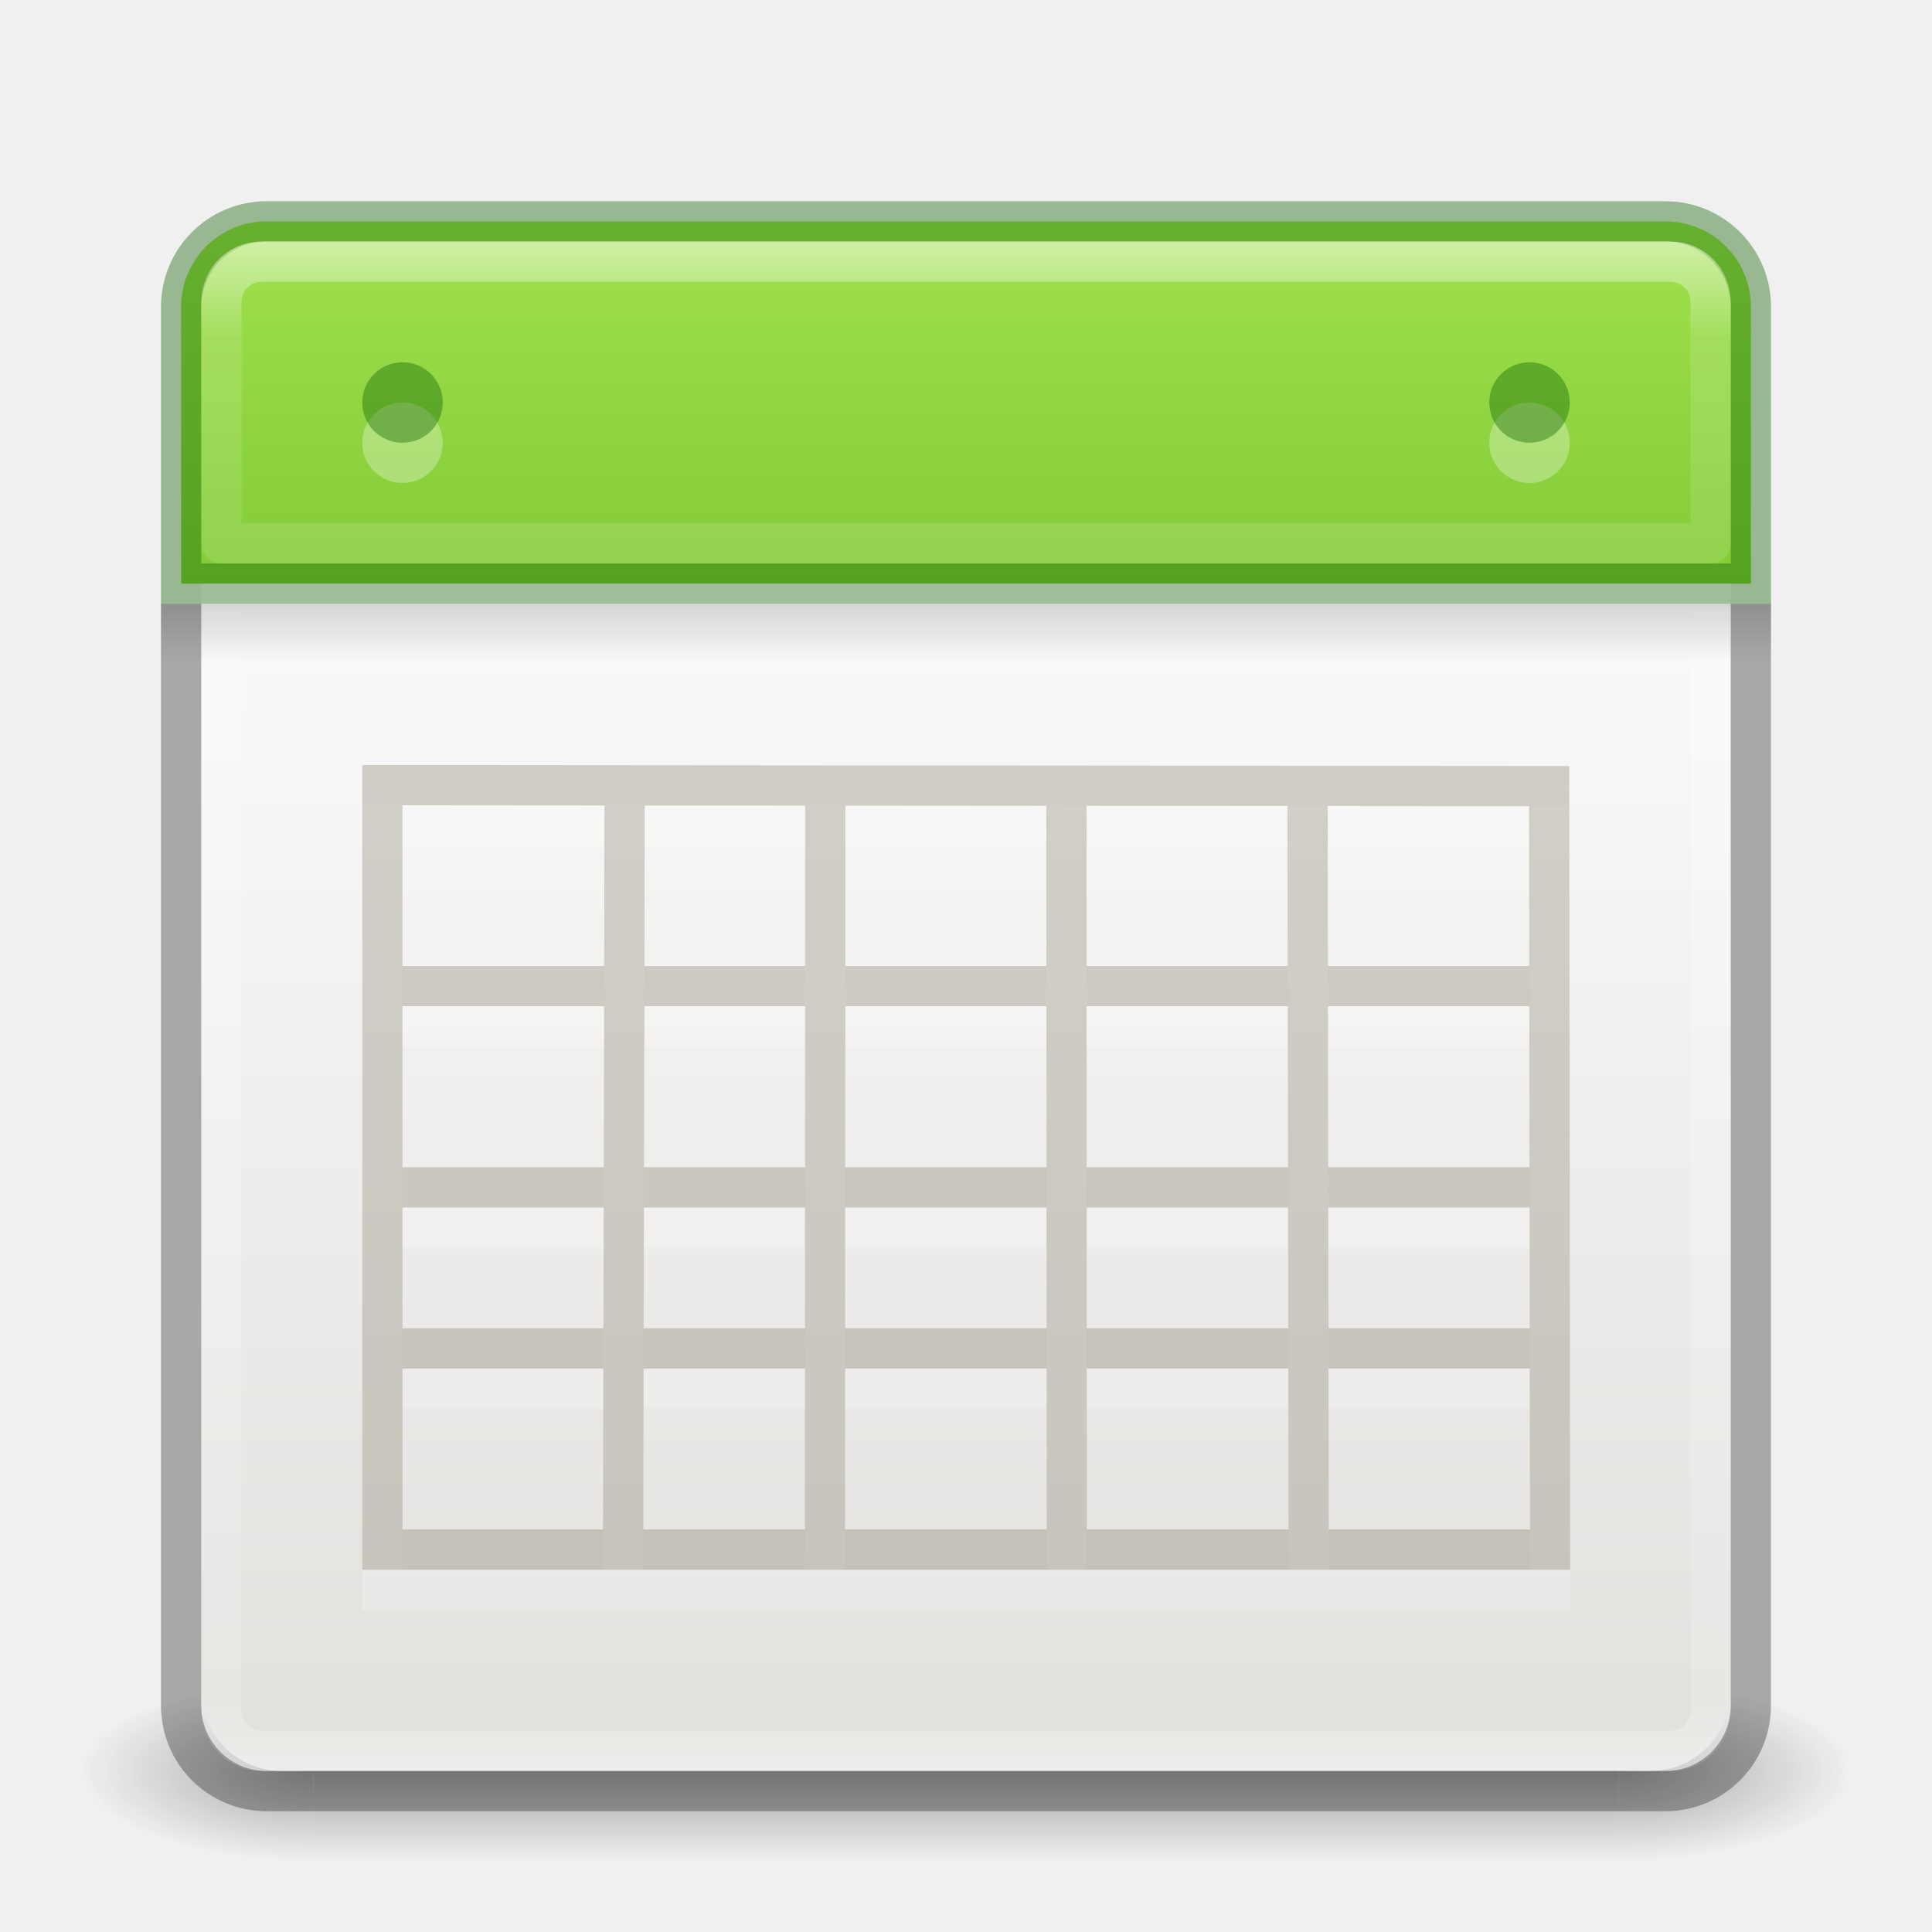
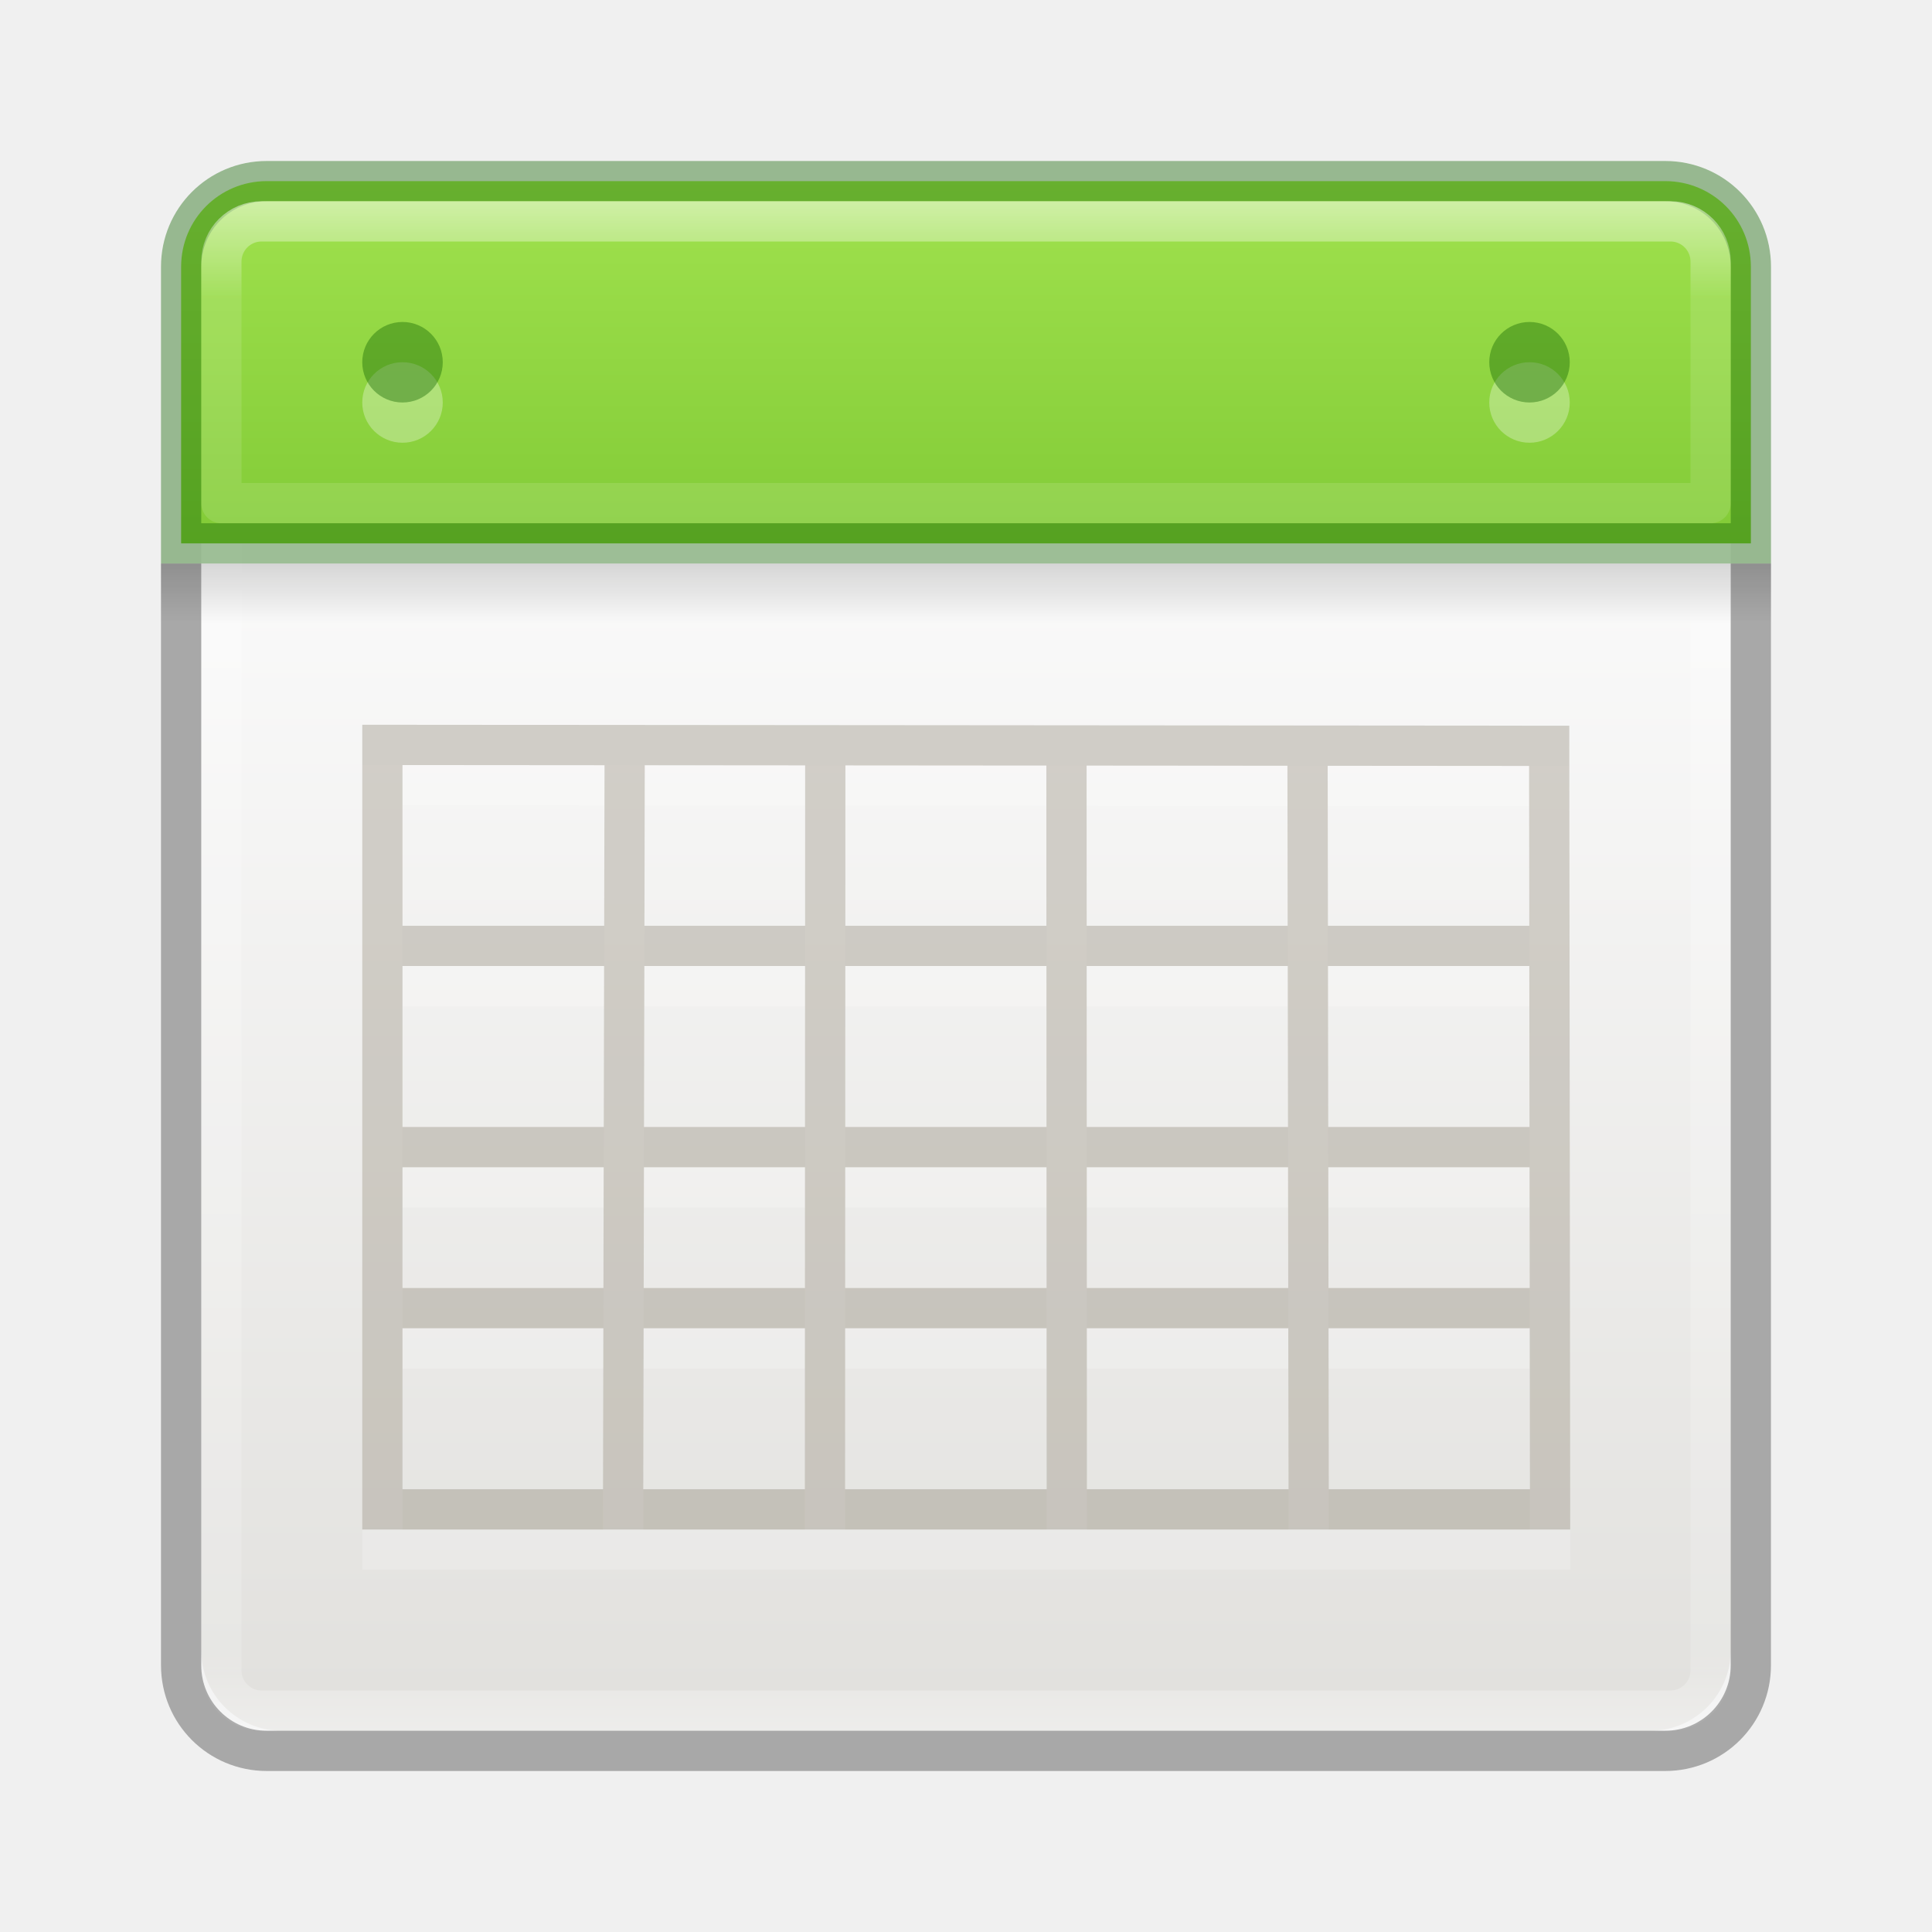
<svg xmlns="http://www.w3.org/2000/svg" xmlns:xlink="http://www.w3.org/1999/xlink" version="1.1" width="48" height="48" id="svg3111">
  <defs id="defs3113">
    <linearGradient id="linearGradient3924-1">
      <stop id="stop3926-3" style="stop-color:#ffffff;stop-opacity:1" offset="0" />
      <stop id="stop3928-91" style="stop-color:#ffffff;stop-opacity:0.235" offset="0.063" />
      <stop id="stop3930-6" style="stop-color:#ffffff;stop-opacity:0.157" offset="0.951" />
      <stop id="stop3932-6" style="stop-color:#ffffff;stop-opacity:0.392" offset="1" />
    </linearGradient>
    <radialGradient cx="4.993" cy="43.5" r="2.5" fx="4.993" fy="43.5" id="radialGradient3013" xlink:href="#linearGradient3688-166-749" gradientUnits="userSpaceOnUse" gradientTransform="matrix(2.003784,0,0,1.4,27.98813,-17.4)" />
    <linearGradient id="linearGradient3688-166-749">
      <stop id="stop2883" style="stop-color:#181818;stop-opacity:1" offset="0" />
      <stop id="stop2885" style="stop-color:#181818;stop-opacity:0" offset="1" />
    </linearGradient>
    <radialGradient cx="4.993" cy="43.5" r="2.5" fx="4.993" fy="43.5" id="radialGradient3015" xlink:href="#linearGradient3688-464-309" gradientUnits="userSpaceOnUse" gradientTransform="matrix(2.003784,0,0,1.4,-20.01187,-104.4)" />
    <linearGradient id="linearGradient3688-464-309">
      <stop id="stop2889" style="stop-color:#181818;stop-opacity:1" offset="0" />
      <stop id="stop2891" style="stop-color:#181818;stop-opacity:0" offset="1" />
    </linearGradient>
    <linearGradient id="linearGradient3702-501-757">
      <stop id="stop2895" style="stop-color:#181818;stop-opacity:0" offset="0" />
      <stop id="stop2897" style="stop-color:#181818;stop-opacity:1" offset="0.5" />
      <stop id="stop2899" style="stop-color:#181818;stop-opacity:0" offset="1" />
    </linearGradient>
    <linearGradient x1="25.058" y1="47.028" x2="25.058" y2="39.999" id="linearGradient3109" xlink:href="#linearGradient3702-501-757" gradientUnits="userSpaceOnUse" />
    <linearGradient id="linearGradient3242-7-3-8-0-4-58-06">
      <stop id="stop3244-5-8-5-6-4-3-8" style="stop-color:#cdf87e;stop-opacity:1" offset="0" />
      <stop id="stop3246-9-5-1-5-3-0-7" style="stop-color:#a2e34f;stop-opacity:1" offset="0.262" />
      <stop id="stop3248-7-2-0-7-5-35-9" style="stop-color:#68b723;stop-opacity:1" offset="0.661" />
      <stop id="stop3250-8-2-8-5-6-40-4" style="stop-color:#1d7e0d;stop-opacity:1" offset="1" />
    </linearGradient>
    <linearGradient id="linearGradient3510-2">
      <stop id="stop3512-7" style="stop-color:#000000;stop-opacity:1" offset="0" />
      <stop id="stop3514-6" style="stop-color:#000000;stop-opacity:0" offset="1" />
    </linearGradient>
    <linearGradient x1="24" y1="5" x2="24" y2="43" id="linearGradient3991" xlink:href="#linearGradient3924-1" gradientUnits="userSpaceOnUse" gradientTransform="translate(4e-6,1.000006)" />
    <linearGradient x1="24.17" y1="-12.242" x2="24.17" y2="48.934" id="linearGradient4036" xlink:href="#linearGradient3242-7-3-8-0-4-58-06" gradientUnits="userSpaceOnUse" gradientTransform="matrix(0.7090909,0,0,0.7090909,1.309104,2.309092)" />
    <linearGradient x1="23.954" y1="15.999" x2="23.954" y2="19.963" id="linearGradient4043" xlink:href="#linearGradient3510-2" gradientUnits="userSpaceOnUse" gradientTransform="matrix(1,0,0,0.375,1.801756e-6,9.000001)" />
    <linearGradient x1="25.132" y1="15.5" x2="25.132" y2="48.396" id="linearGradient4046-7" xlink:href="#linearGradient4658-9" gradientUnits="userSpaceOnUse" gradientTransform="matrix(0.8915399,0,0,0.8548797,2.603044,1.666539)" />
    <linearGradient id="linearGradient4658-9">
      <stop id="stop4660-7" style="stop-color:#fafafa;stop-opacity:1" offset="0" />
      <stop id="stop4662-3" style="stop-color:#e2e1de;stop-opacity:1" offset="1" />
    </linearGradient>
    <linearGradient id="linearGradient3924-1-3">
      <stop id="stop3926-3-1" style="stop-color:#ffffff;stop-opacity:1" offset="0" />
      <stop id="stop3928-91-8" style="stop-color:#ffffff;stop-opacity:0.235" offset="0.063" />
      <stop id="stop3930-6-9" style="stop-color:#ffffff;stop-opacity:0.157" offset="0.951" />
      <stop id="stop3932-6-2" style="stop-color:#ffffff;stop-opacity:0.392" offset="1" />
    </linearGradient>
    <linearGradient x1="24" y1="5" x2="24" y2="43" id="linearGradient4100" xlink:href="#linearGradient3924-1-3" gradientUnits="userSpaceOnUse" gradientTransform="translate(4e-6,1.000006)" />
  </defs>
-   <g transform="matrix(1.157895,0,0,0.6428571,-3.789476,16.03572)" id="g3712-5" style="opacity:0.35">
-     <rect width="5" height="7" x="38" y="40" id="rect2801-3" style="fill:url(#radialGradient3013);fill-opacity:1;stroke:none" />
-     <rect width="5" height="7" x="-10" y="-47" transform="scale(-1,-1)" id="rect3696-6" style="fill:url(#radialGradient3015);fill-opacity:1;stroke:none" />
-     <rect width="28" height="7" x="10" y="40" id="rect3700-4" style="fill:url(#linearGradient3109);fill-opacity:1;stroke:none" />
+   <g id="g4189" transform="translate(0,-1.000001)">
+     <rect style="color:#000000;display:inline;overflow:visible;visibility:visible;fill:url(#linearGradient4046-7);fill-opacity:1;fill-rule:nonzero;stroke:none;stroke-width:1;marker:none;enable-background:accumulate" id="rect5505-21" y="6" x="5" ry="2" rx="2" height="38" width="38" />
+     <rect style="fill:none;stroke:url(#linearGradient3991);stroke-width:1;stroke-linecap:round;stroke-linejoin:round;stroke-miterlimit:4;stroke-dasharray:none;stroke-dashoffset:0;stroke-opacity:1" id="rect6741" y="6.5" x="5.5" ry="1" rx="1" height="37" width="37" />
+     <rect style="display:inline;overflow:visible;visibility:visible;opacity:0.15;fill:url(#linearGradient4043);fill-opacity:1;fill-rule:nonzero;stroke:none;stroke-width:1;marker:none;enable-background:accumulate" id="rect3508" y="15" x="4" ry="0" rx="0" height="1.5" width="40" />
+     <path style="opacity:0.3;fill:none;stroke:#000000;stroke-width:1;stroke-miterlimit:4;stroke-dasharray:none" id="rect4567" d="m 4.5,15 0,27.373 c 0,1.179 0.949,2.127 2.127,2.127 l 34.745,0 c 1.179,0 2.127,-0.949 2.127,-2.127 l 0,-27.373" />
+     <path style="color:#000000;display:inline;overflow:visible;visibility:visible;fill:url(#linearGradient4036);fill-opacity:1;fill-rule:nonzero;stroke:none;stroke-width:1;marker:none;enable-background:accumulate" id="rect5505-21-3-8-5-2-6-1" d="m 6.627,5.5 c -1.179,0 -2.127,0.949 -2.127,2.127 l 0,6.873 39,0 0,-6.873 c 0,-1.179 -0.949,-2.127 -2.127,-2.127 z" />
+     <path style="color:#000000;display:inline;overflow:visible;visibility:visible;opacity:0.4;fill:none;stroke:#126400;stroke-width:1;stroke-linecap:round;stroke-linejoin:miter;stroke-miterlimit:4;stroke-dasharray:none;stroke-dashoffset:0;stroke-opacity:1;marker:none;enable-background:accumulate" id="rect5505-21-3-8-9-1-1-7-8" d="m 6.627,5.5 c -1.179,0 -2.127,0.949 -2.127,2.127 l 0,6.873 39,0 0,-6.873 c 0,-1.179 -0.949,-2.127 -2.127,-2.127 z" />
+     <path style="color:#000000;display:inline;overflow:visible;visibility:visible;opacity:0.2;fill:none;stroke:#ffffff;stroke-width:1;stroke-linecap:butt;stroke-linejoin:miter;stroke-miterlimit:4;stroke-dasharray:none;stroke-dashoffset:0;stroke-opacity:1;marker:none;enable-background:accumulate" id="rect4188-6-4-0" d="m 38.511,34.5 -29.011,0 z M 38.489,20.53 9.5,20.507 l 0,18.993 29.011,0 z m 0.021,9.97 -29.011,0 m 29.011,-5 -29.011,0 M 15.52,20.549 15.48,39.5 M 20.504,20.632 20.496,39.5 M 26.496,20.566 26.504,39.5 m 5.981,-19 0.029,19" />
+     <path style="color:#000000;display:inline;overflow:visible;visibility:visible;opacity:0.3;fill:#ffffff;fill-opacity:1;fill-rule:nonzero;stroke:none;stroke-width:1.074;marker:none;enable-background:accumulate" id="path4682-6-3" transform="matrix(0.9071429,0,0,0.9548872,28.6,0.04511312)" d="m 11.465,11.472 a 1.102,1.047 0 1 1 -2.205,0 1.102,1.047 0 1 1 2.205,0 z" />
+     <path style="color:#000000;display:inline;overflow:visible;visibility:visible;opacity:0.4;fill:#126400;fill-opacity:1;fill-rule:nonzero;stroke:none;stroke-width:1.074;marker:none;enable-background:accumulate" id="path4682-6-1-5" transform="matrix(0.9071429,0,0,0.9548872,28.6,-0.9548863)" d="m 11.465,11.472 a 1.102,1.047 0 1 1 -2.205,0 1.102,1.047 0 1 1 2.205,0 z" />
+     <path style="opacity:0.5;fill:none;stroke:url(#linearGradient4100);stroke-width:1;stroke-linecap:round;stroke-linejoin:round;stroke-miterlimit:4;stroke-dasharray:none;stroke-dashoffset:0;stroke-opacity:1" id="rect6741-1" d="m 6.5,6.5 c -0.554,0 -1,0.446 -1,1 l 0,6 37,0 0,-6 c 0,-0.554 -0.446,-1 -1,-1 z" />
+     <path style="opacity:0.25;fill:none;stroke:#5e553c;stroke-width:1;stroke-miterlimit:4;stroke-dasharray:none;stroke-opacity:1" id="rect4188-6-4-0-8" d="M 38.511,33.5 9.5,33.5 Z M 38.489,19.53 9.5,19.507 l 0,18.993 29.011,0 z M 38.511,29.5 9.5,29.5 m 29.011,-5 -29.011,0 m 6.02,-4.951 -0.039,18.951 M 20.504,19.632 20.496,38.5 m 6,-18.934 0.008,18.934 m 5.981,-19 0.029,19" />
+     <path style="color:#000000;display:inline;overflow:visible;visibility:visible;opacity:0.3;fill:#ffffff;fill-opacity:1;fill-rule:nonzero;stroke:none;stroke-width:1.074;marker:none;enable-background:accumulate" id="path4682-6-3-8" transform="matrix(0.9071429,0,0,0.9548872,0.6,0.04511336)" d="m 11.465,11.472 a 1.102,1.047 0 1 1 -2.205,0 1.102,1.047 0 1 1 2.205,0 z" />
+     <path style="color:#000000;display:inline;overflow:visible;visibility:visible;opacity:0.4;fill:#126400;fill-opacity:1;fill-rule:nonzero;stroke:none;stroke-width:1.074;marker:none;enable-background:accumulate" id="path4682-6-1-5-0" transform="matrix(0.9071429,0,0,0.9548872,0.6,-0.9548859)" d="m 11.465,11.472 a 1.102,1.047 0 1 1 -2.205,0 1.102,1.047 0 1 1 2.205,0 z" />
  </g>
-   <rect width="38" height="38" rx="2" ry="2" x="5" y="6" id="rect5505-21" style="color:#000000;fill:url(#linearGradient4046-7);fill-opacity:1;fill-rule:nonzero;stroke:none;stroke-width:1;marker:none;visibility:visible;display:inline;overflow:visible;enable-background:accumulate" />
-   <rect width="37" height="37" rx="1" ry="1" x="5.5" y="6.5" id="rect6741" style="fill:none;stroke:url(#linearGradient3991);stroke-width:1;stroke-linecap:round;stroke-linejoin:round;stroke-miterlimit:4;stroke-opacity:1;stroke-dasharray:none;stroke-dashoffset:0" />
-   <rect width="40" height="1.5" rx="0" ry="0" x="4" y="15" id="rect3508" style="opacity:0.15;fill:url(#linearGradient4043);fill-opacity:1;fill-rule:nonzero;stroke:none;stroke-width:1;marker:none;visibility:visible;display:inline;overflow:visible;enable-background:accumulate" />
-   <path d="m 4.5,15 0,27.373 c 0,1.179 0.949,2.127 2.127,2.127 l 34.745,0 c 1.179,0 2.127,-0.949 2.127,-2.127 l 0,-27.373" id="rect4567" style="opacity:0.3;fill:none;stroke:#000000;stroke-width:1;stroke-miterlimit:4;stroke-dasharray:none" />
-   <path d="m 6.627,5.5 c -1.179,0 -2.127,0.949 -2.127,2.127 l 0,6.873 39,0 0,-6.873 c 0,-1.179 -0.949,-2.127 -2.127,-2.127 z" id="rect5505-21-3-8-5-2-6-1" style="color:#000000;fill:url(#linearGradient4036);fill-opacity:1;fill-rule:nonzero;stroke:none;stroke-width:1;marker:none;visibility:visible;display:inline;overflow:visible;enable-background:accumulate" />
-   <path d="m 6.627,5.5 c -1.179,0 -2.127,0.949 -2.127,2.127 l 0,6.873 39,0 0,-6.873 c 0,-1.179 -0.949,-2.127 -2.127,-2.127 z" id="rect5505-21-3-8-9-1-1-7-8" style="opacity:0.4;color:#000000;fill:none;stroke:#126400;stroke-width:1;stroke-linecap:round;stroke-linejoin:miter;stroke-miterlimit:4;stroke-opacity:1;stroke-dasharray:none;stroke-dashoffset:0;marker:none;visibility:visible;display:inline;overflow:visible;enable-background:accumulate" />
-   <path d="m 38.511,34.5 -29.011,0 z M 38.489,20.53 9.5,20.507 l 0,18.993 29.011,0 z m 0.021,9.97 -29.011,0 m 29.011,-5 -29.011,0 M 15.52,20.549 15.48,39.5 M 20.504,20.632 20.496,39.5 M 26.496,20.566 26.504,39.5 m 5.981,-19 0.029,19" id="rect4188-6-4-0" style="opacity:0.2;color:#000000;fill:none;stroke:#ffffff;stroke-width:1;stroke-linecap:butt;stroke-linejoin:miter;stroke-miterlimit:4;stroke-opacity:1;stroke-dasharray:none;stroke-dashoffset:0;marker:none;visibility:visible;display:inline;overflow:visible;enable-background:accumulate" />
-   <path d="m 11.465,11.472 a 1.102,1.047 0 1 1 -2.205,0 1.102,1.047 0 1 1 2.205,0 z" transform="matrix(0.9071429,0,0,0.9548872,28.6,0.04511312)" id="path4682-6-3" style="opacity:0.3;color:#000000;fill:#ffffff;fill-opacity:1;fill-rule:nonzero;stroke:none;stroke-width:1.074;marker:none;visibility:visible;display:inline;overflow:visible;enable-background:accumulate" />
-   <path d="m 11.465,11.472 a 1.102,1.047 0 1 1 -2.205,0 1.102,1.047 0 1 1 2.205,0 z" transform="matrix(0.9071429,0,0,0.9548872,28.6,-0.9548863)" id="path4682-6-1-5" style="opacity:0.4;color:#000000;fill:#126400;fill-opacity:1;fill-rule:nonzero;stroke:none;stroke-width:1.074;marker:none;visibility:visible;display:inline;overflow:visible;enable-background:accumulate" />
-   <path d="m 6.5,6.5 c -0.554,0 -1,0.446 -1,1 l 0,6 37,0 0,-6 c 0,-0.554 -0.446,-1 -1,-1 z" id="rect6741-1" style="opacity:0.5;fill:none;stroke:url(#linearGradient4100);stroke-width:1;stroke-linecap:round;stroke-linejoin:round;stroke-miterlimit:4;stroke-opacity:1;stroke-dasharray:none;stroke-dashoffset:0" />
-   <path d="M 38.511,33.5 9.5,33.5 z M 38.489,19.53 9.5,19.507 l 0,18.993 29.011,0 z M 38.511,29.5 9.5,29.5 m 29.011,-5 -29.011,0 m 6.02,-4.951 -0.039,18.951 M 20.504,19.632 20.496,38.5 m 6,-18.934 0.008,18.934 m 5.981,-19 0.029,19" id="rect4188-6-4-0-8" style="opacity:0.25;fill:none;stroke:#5e553c;stroke-width:1;stroke-miterlimit:4;stroke-opacity:1;stroke-dasharray:none" />
-   <path d="m 11.465,11.472 a 1.102,1.047 0 1 1 -2.205,0 1.102,1.047 0 1 1 2.205,0 z" transform="matrix(0.9071429,0,0,0.9548872,0.6,0.04511336)" id="path4682-6-3-8" style="opacity:0.3;color:#000000;fill:#ffffff;fill-opacity:1;fill-rule:nonzero;stroke:none;stroke-width:1.074;marker:none;visibility:visible;display:inline;overflow:visible;enable-background:accumulate" />
-   <path d="m 11.465,11.472 a 1.102,1.047 0 1 1 -2.205,0 1.102,1.047 0 1 1 2.205,0 z" transform="matrix(0.9071429,0,0,0.9548872,0.6,-0.9548859)" id="path4682-6-1-5-0" style="opacity:0.4;color:#000000;fill:#126400;fill-opacity:1;fill-rule:nonzero;stroke:none;stroke-width:1.074;marker:none;visibility:visible;display:inline;overflow:visible;enable-background:accumulate" />
</svg>
